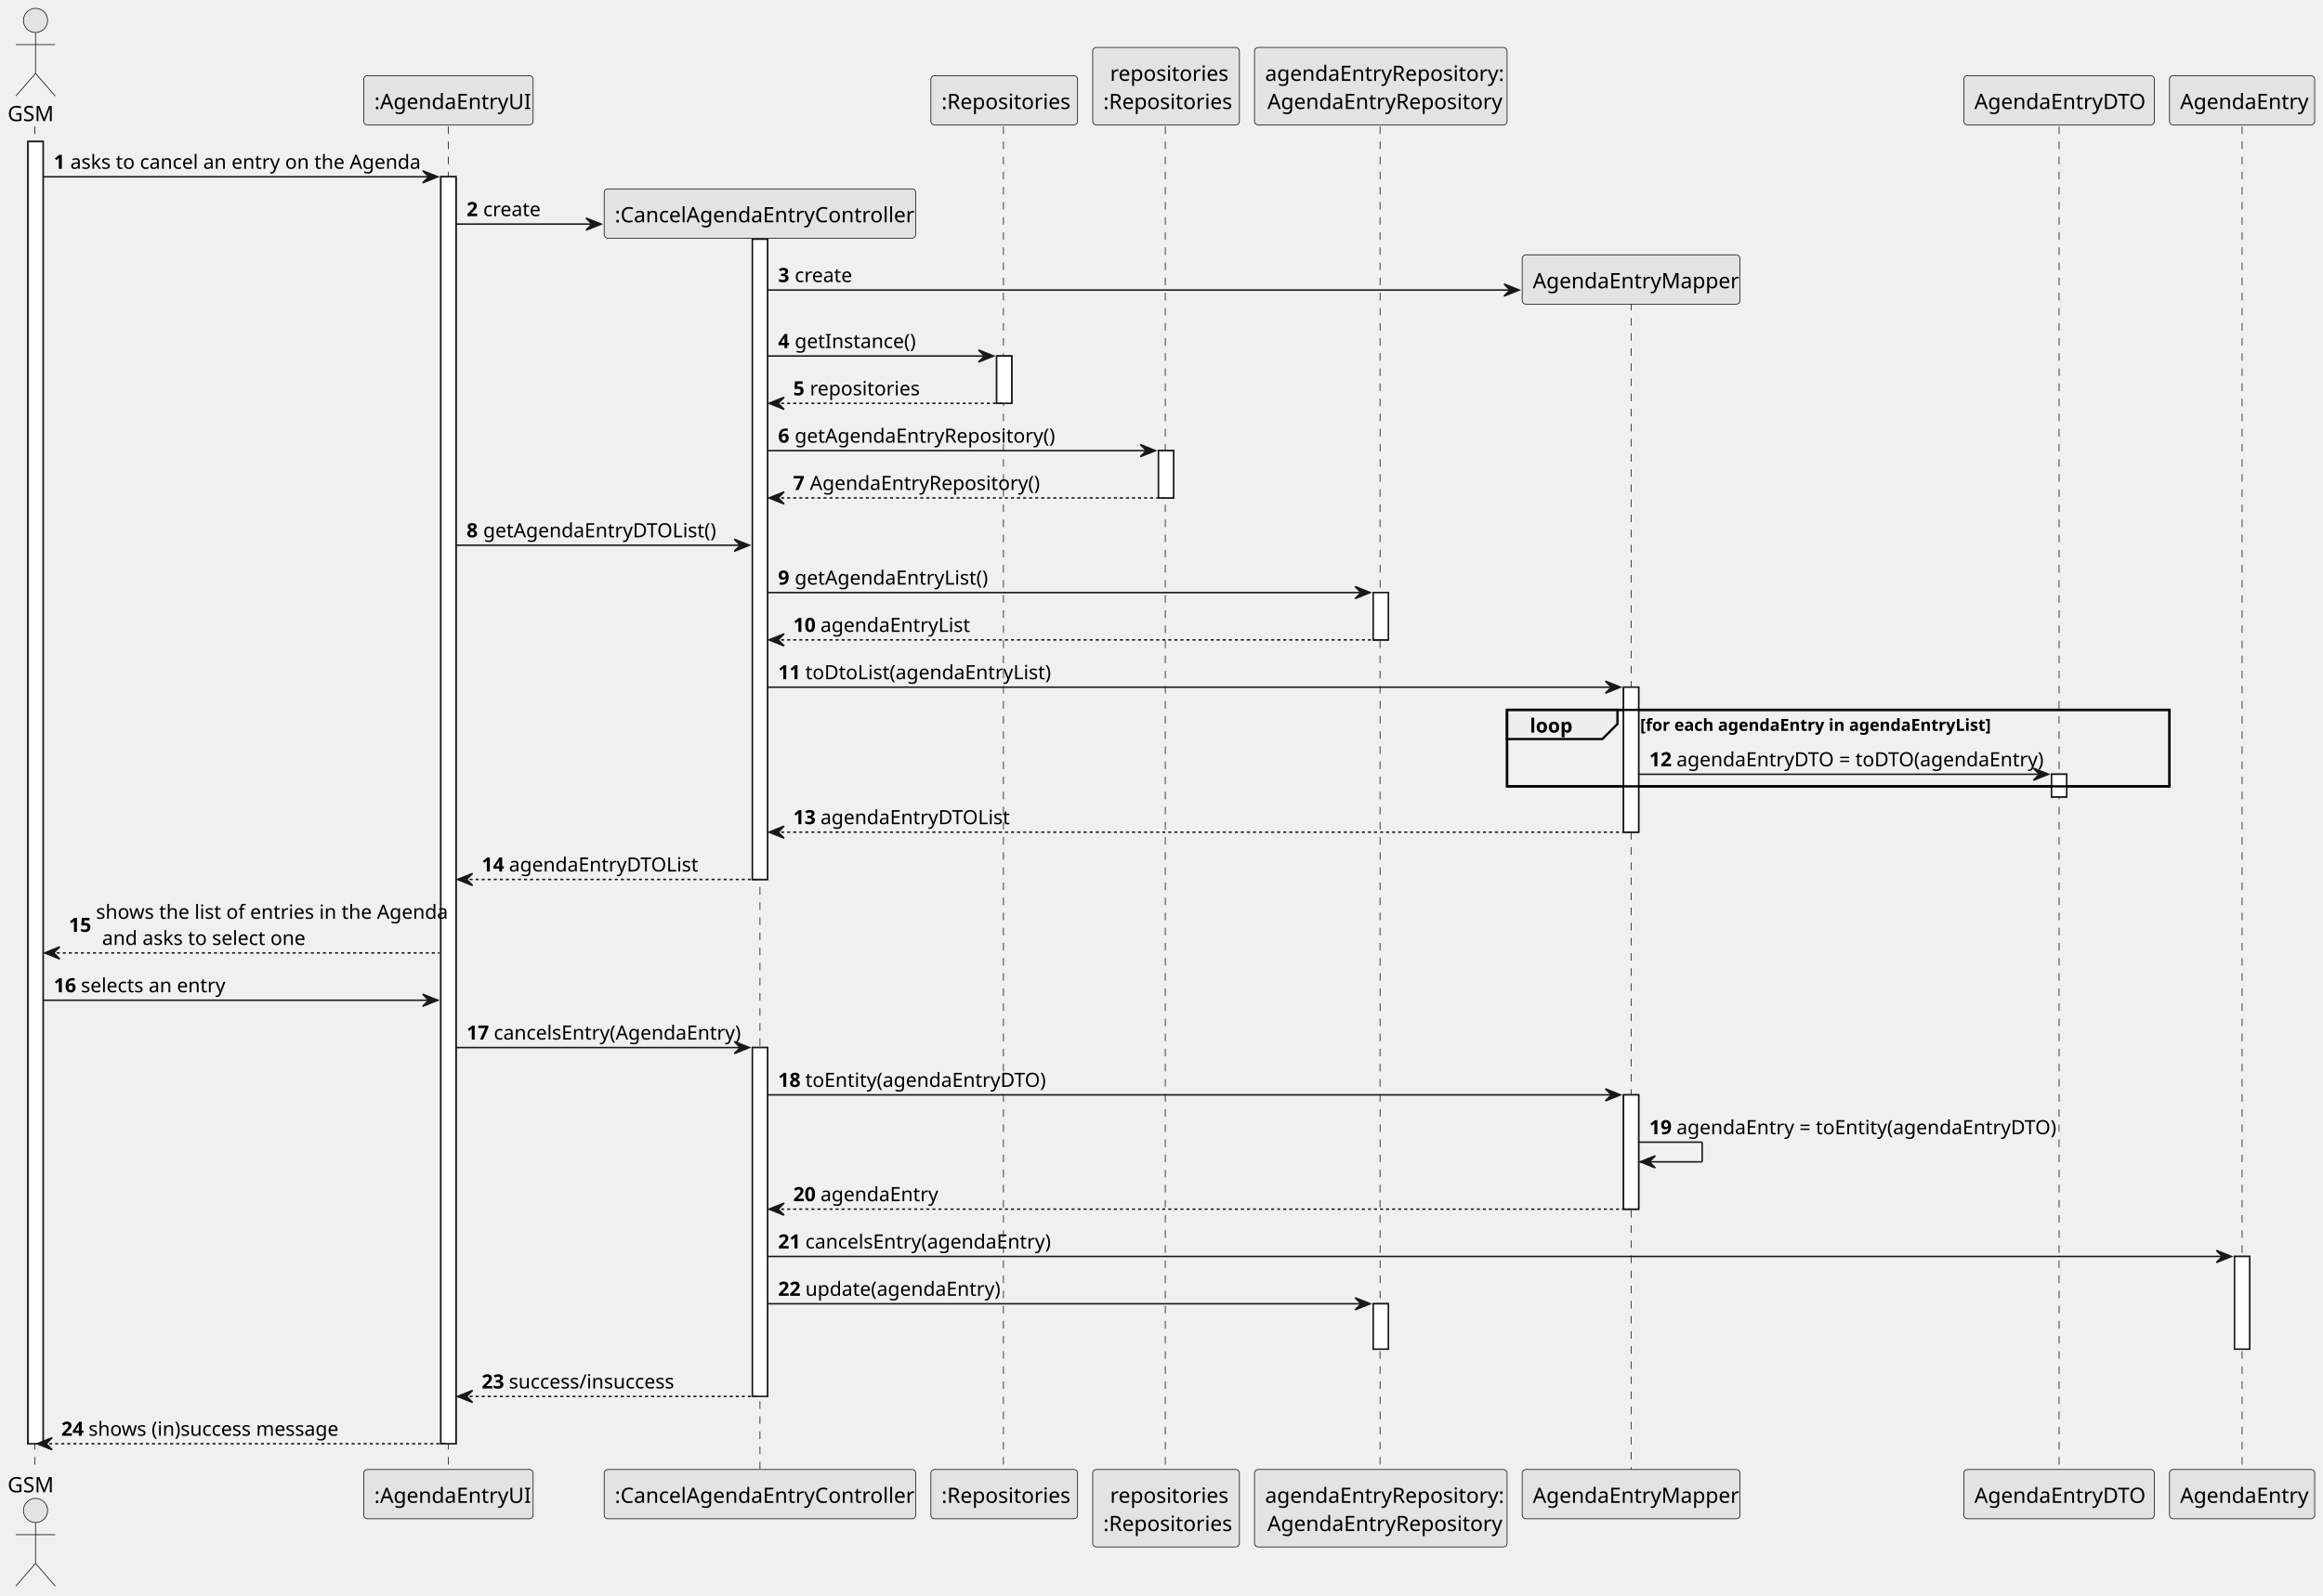
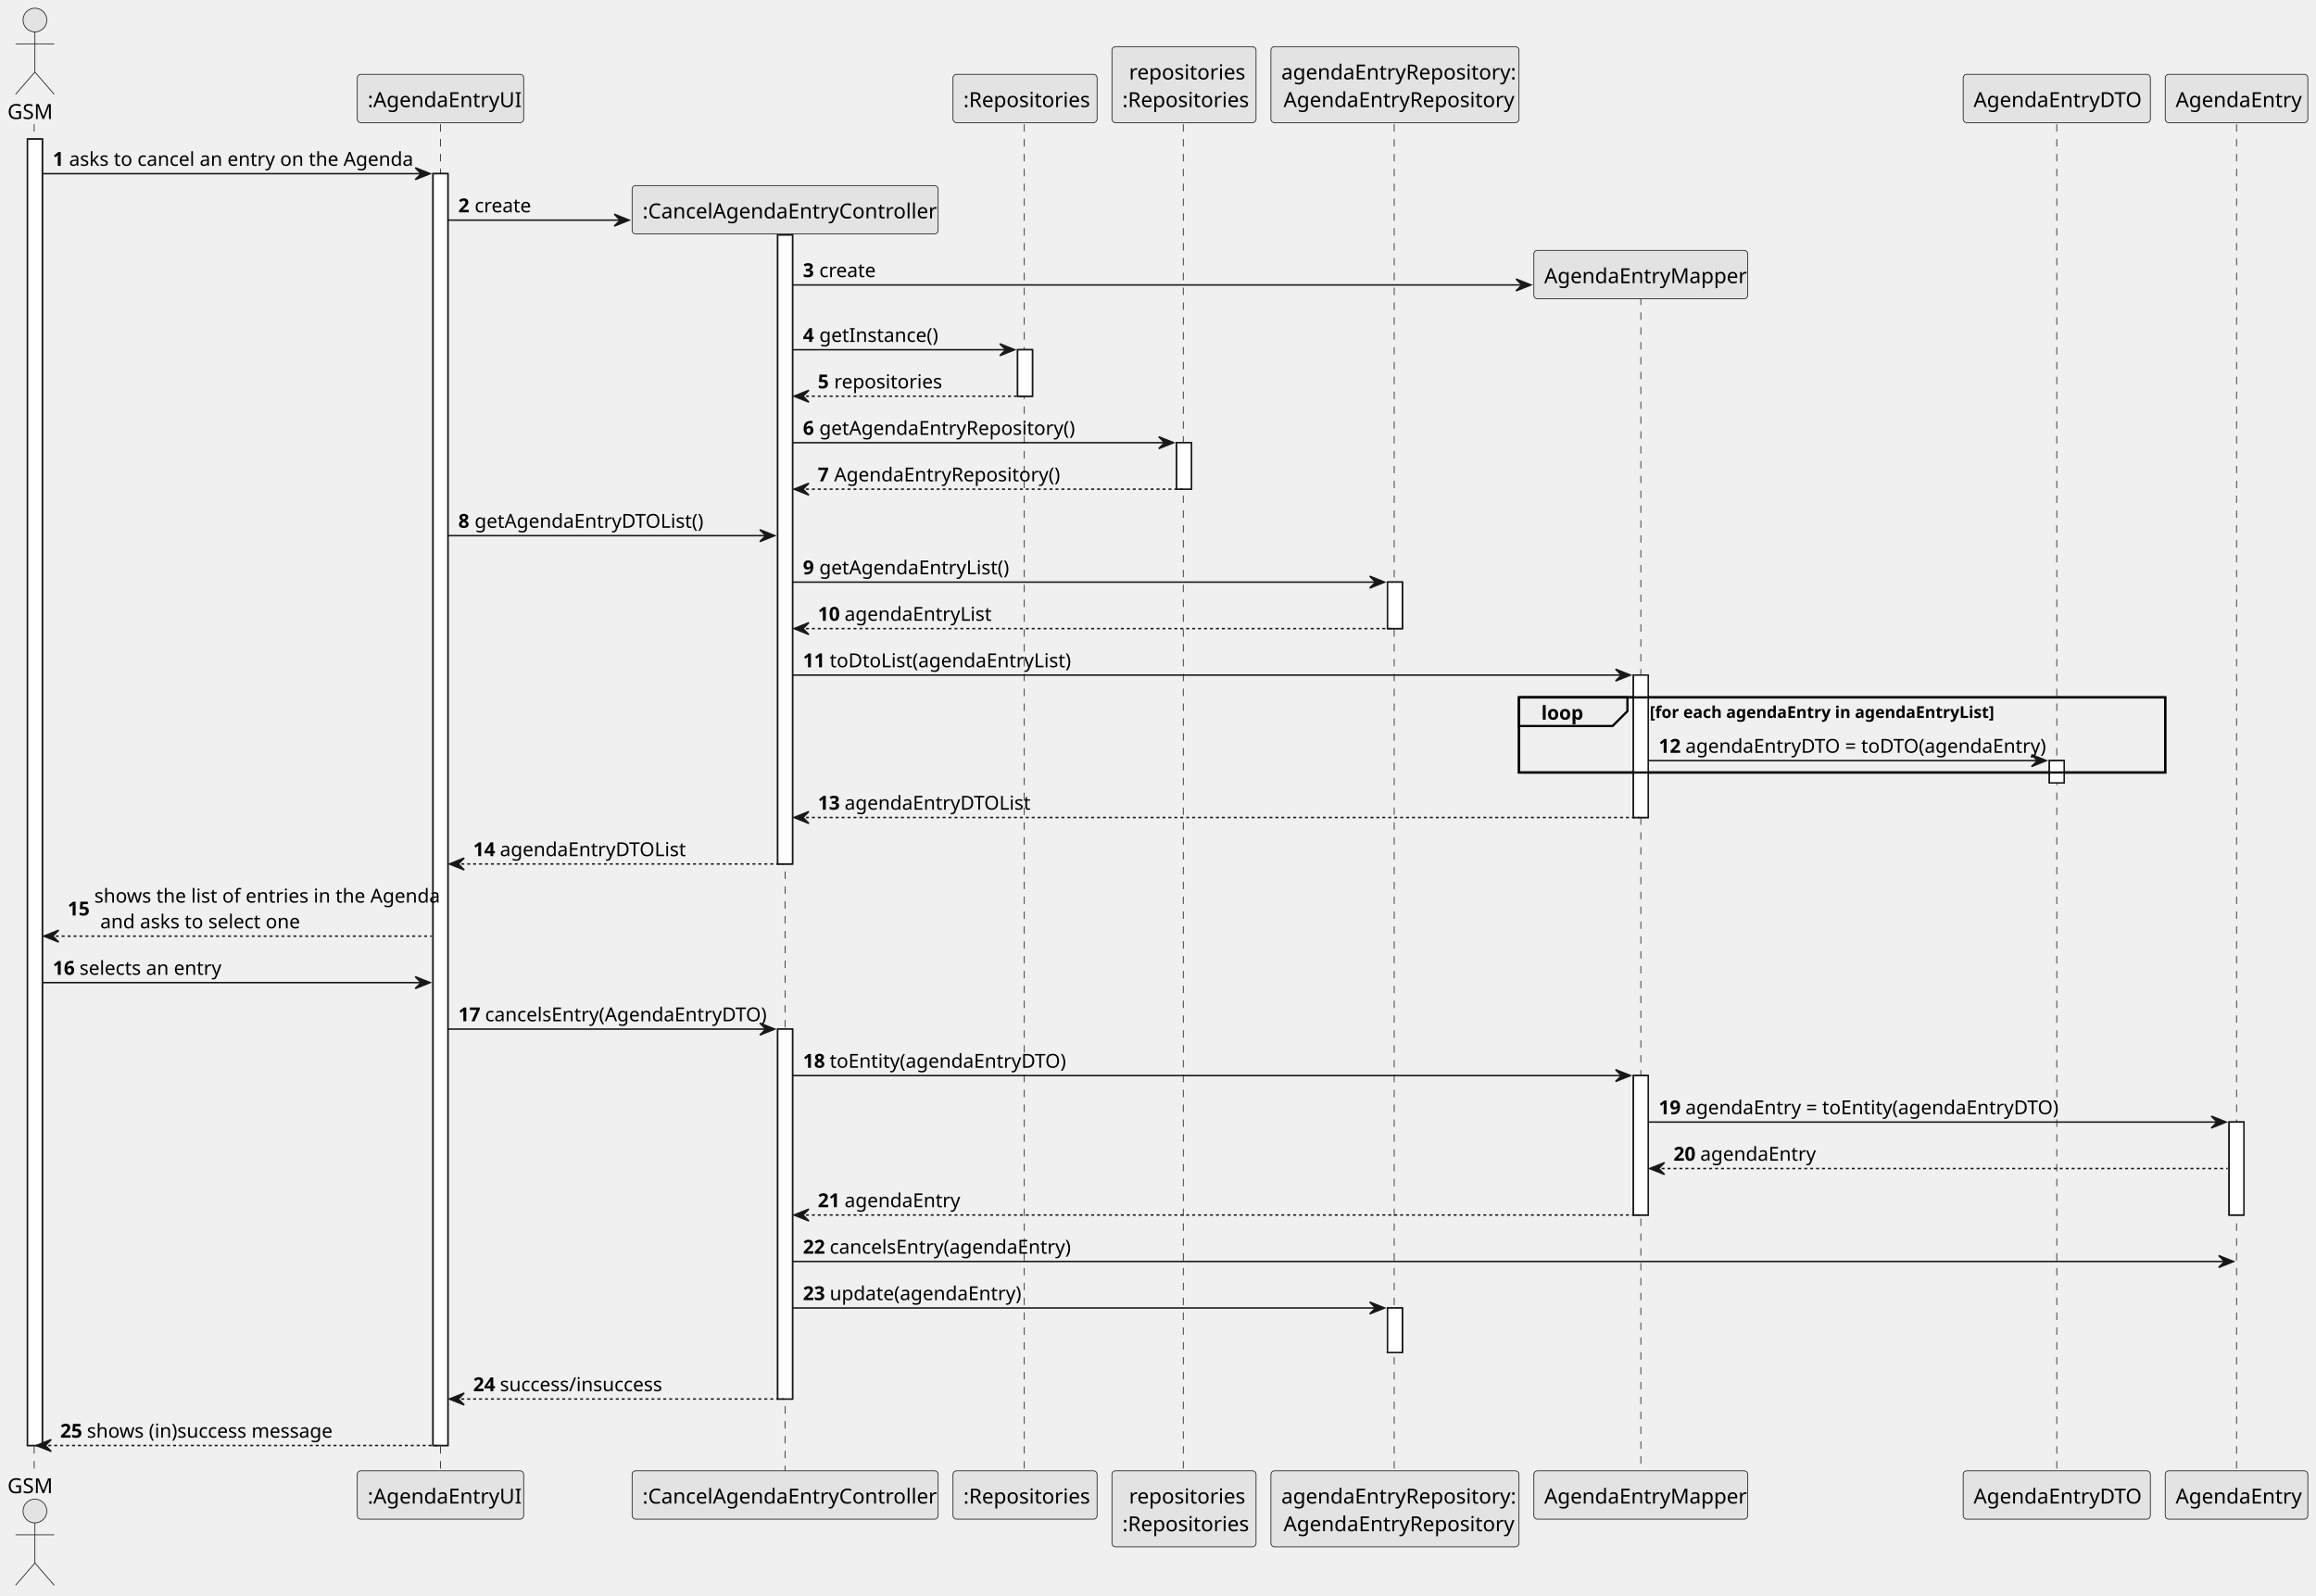
- <svg xmlns="http://www.w3.org/2000/svg" contentStyleType="text/css" height="1055px" preserveAspectRatio="none" style="width:1536px;height:1055px;background:#FFFFFF;" version="1.1" viewBox="0 0 1536 1055" width="1536px" zoomAndPan="magnify">
+ <svg xmlns="http://www.w3.org/2000/svg" contentStyleType="text/css" height="1074px" preserveAspectRatio="none" style="width:1559px;height:1074px;background:#FFFFFF;" version="1.1" viewBox="0 0 1559 1074" width="1559px" zoomAndPan="magnify">
  <defs />
  <g>
-     <rect fill="#FFFFFF" height="861.227" style="stroke:#181818;stroke-width:1.0;" width="10" x="18.5" y="93.621" />
-     <rect fill="#FFFFFF" height="837.936" style="stroke:#181818;stroke-width:1.0;" width="10" x="291.5" y="116.912" />
-     <rect fill="#FFFFFF" height="423.443" style="stroke:#181818;stroke-width:1.0;" width="10" x="497.5" y="158.203" />
-     <rect fill="#FFFFFF" height="230.746" style="stroke:#181818;stroke-width:1.0;" width="10" x="497.5" y="692.811" />
-     <rect fill="#FFFFFF" height="31.291" style="stroke:#181818;stroke-width:1.0;" width="10" x="659" y="235.445" />
-     <rect fill="#FFFFFF" height="31.291" style="stroke:#181818;stroke-width:1.0;" width="10" x="766" y="298.027" />
-     <rect fill="#FFFFFF" height="31.291" style="stroke:#181818;stroke-width:1.0;" width="10" x="908" y="391.9" />
-     <rect fill="#FFFFFF" height="30" style="stroke:#181818;stroke-width:1.0;" width="10" x="908" y="862.266" />
-     <rect fill="#FFFFFF" height="95.873" style="stroke:#181818;stroke-width:1.0;" width="10" x="1073.5" y="454.482" />
-     <rect fill="#FFFFFF" height="75.582" style="stroke:#181818;stroke-width:1.0;" width="10" x="1073.5" y="724.102" />
-     <rect fill="#FFFFFF" height="15" style="stroke:#181818;stroke-width:1.0;" width="10" x="1356.5" y="512.064" />
-     <rect fill="#FFFFFF" height="61.291" style="stroke:#181818;stroke-width:1.0;" width="10" x="1477.5" y="830.975" />
-     <rect fill="none" height="50.582" style="stroke:#000000;stroke-width:1.5;" width="438" x="996.5" y="469.482" />
-     <line style="stroke:#181818;stroke-width:0.5;stroke-dasharray:5.0,5.0;" x1="23" x2="23" y1="83.621" y2="972.848" />
-     <line style="stroke:#181818;stroke-width:0.5;stroke-dasharray:5.0,5.0;" x1="296.5" x2="296.5" y1="83.621" y2="972.848" />
-     <line style="stroke:#181818;stroke-width:0.5;stroke-dasharray:5.0,5.0;" x1="502.5" x2="502.5" y1="156.723" y2="972.848" />
-     <line style="stroke:#181818;stroke-width:0.5;stroke-dasharray:5.0,5.0;" x1="663.5" x2="663.5" y1="83.621" y2="972.848" />
-     <line style="stroke:#181818;stroke-width:0.5;stroke-dasharray:5.0,5.0;" x1="770.5" x2="770.5" y1="83.621" y2="972.848" />
-     <line style="stroke:#181818;stroke-width:0.5;stroke-dasharray:5.0,5.0;" x1="912.5" x2="912.5" y1="83.621" y2="972.848" />
-     <line style="stroke:#181818;stroke-width:0.5;stroke-dasharray:5.0,5.0;" x1="1078.5" x2="1078.5" y1="200.344" y2="972.848" />
-     <line style="stroke:#181818;stroke-width:0.5;stroke-dasharray:5.0,5.0;" x1="1361.5" x2="1361.5" y1="83.621" y2="972.848" />
-     <line style="stroke:#181818;stroke-width:0.5;stroke-dasharray:5.0,5.0;" x1="1482.5" x2="1482.5" y1="83.621" y2="972.848" />
+     <rect fill="#FFFFFF" height="879.518" style="stroke:#181818;stroke-width:1.0;" width="10" x="18.5" y="93.621" />
+     <rect fill="#FFFFFF" height="856.227" style="stroke:#181818;stroke-width:1.0;" width="10" x="291.5" y="116.912" />
+     <rect fill="#FFFFFF" height="423.443" style="stroke:#181818;stroke-width:1.0;" width="10" x="523.5" y="158.203" />
+     <rect fill="#FFFFFF" height="249.037" style="stroke:#181818;stroke-width:1.0;" width="10" x="523.5" y="692.811" />
+     <rect fill="#FFFFFF" height="31.291" style="stroke:#181818;stroke-width:1.0;" width="10" x="685" y="235.445" />
+     <rect fill="#FFFFFF" height="31.291" style="stroke:#181818;stroke-width:1.0;" width="10" x="792" y="298.027" />
+     <rect fill="#FFFFFF" height="31.291" style="stroke:#181818;stroke-width:1.0;" width="10" x="934" y="391.9" />
+     <rect fill="#FFFFFF" height="30" style="stroke:#181818;stroke-width:1.0;" width="10" x="934" y="880.557" />
+     <rect fill="#FFFFFF" height="95.873" style="stroke:#181818;stroke-width:1.0;" width="10" x="1099.5" y="454.482" />
+     <rect fill="#FFFFFF" height="93.873" style="stroke:#181818;stroke-width:1.0;" width="10" x="1099.5" y="724.102" />
+     <rect fill="#FFFFFF" height="15" style="stroke:#181818;stroke-width:1.0;" width="10" x="1379.5" y="512.064" />
+     <rect fill="#FFFFFF" height="62.582" style="stroke:#181818;stroke-width:1.0;" width="10" x="1500.5" y="755.393" />
+     <rect fill="none" height="50.582" style="stroke:#000000;stroke-width:1.5;" width="435" x="1022.5" y="469.482" />
+     <line style="stroke:#181818;stroke-width:0.5;stroke-dasharray:5.0,5.0;" x1="23" x2="23" y1="83.621" y2="991.139" />
+     <line style="stroke:#181818;stroke-width:0.5;stroke-dasharray:5.0,5.0;" x1="296.5" x2="296.5" y1="83.621" y2="991.139" />
+     <line style="stroke:#181818;stroke-width:0.5;stroke-dasharray:5.0,5.0;" x1="528.5" x2="528.5" y1="156.723" y2="991.139" />
+     <line style="stroke:#181818;stroke-width:0.5;stroke-dasharray:5.0,5.0;" x1="689.5" x2="689.5" y1="83.621" y2="991.139" />
+     <line style="stroke:#181818;stroke-width:0.5;stroke-dasharray:5.0,5.0;" x1="796.5" x2="796.5" y1="83.621" y2="991.139" />
+     <line style="stroke:#181818;stroke-width:0.5;stroke-dasharray:5.0,5.0;" x1="938.5" x2="938.5" y1="83.621" y2="991.139" />
+     <line style="stroke:#181818;stroke-width:0.5;stroke-dasharray:5.0,5.0;" x1="1104.5" x2="1104.5" y1="200.344" y2="991.139" />
+     <line style="stroke:#181818;stroke-width:0.5;stroke-dasharray:5.0,5.0;" x1="1384.5" x2="1384.5" y1="83.621" y2="991.139" />
+     <line style="stroke:#181818;stroke-width:0.5;stroke-dasharray:5.0,5.0;" x1="1505.5" x2="1505.5" y1="83.621" y2="991.139" />
    <text fill="#000000" font-family="sans-serif" font-size="14" lengthAdjust="spacing" textLength="31" x="5" y="80.107">GSM</text>
    <ellipse cx="23.5" cy="13.5" fill="#E3E3E3" rx="8" ry="8" style="stroke:#181818;stroke-width:0.5;" />
    <path d="M23.5,21.5 L23.5,48.5 M10.5,29.5 L36.5,29.5 M23.5,48.5 L10.5,63.5 M23.5,48.5 L36.5,63.5 " fill="none" style="stroke:#181818;stroke-width:0.5;" />
-     <text fill="#000000" font-family="sans-serif" font-size="14" lengthAdjust="spacing" textLength="31" x="5" y="986.955">GSM</text>
-     <ellipse cx="23.5" cy="998.969" fill="#E3E3E3" rx="8" ry="8" style="stroke:#181818;stroke-width:0.5;" />
-     <path d="M23.5,1006.969 L23.5,1033.969 M10.5,1014.969 L36.5,1014.969 M23.5,1033.969 L10.5,1048.969 M23.5,1033.969 L36.5,1048.969 " fill="none" style="stroke:#181818;stroke-width:0.5;" />
+     <text fill="#000000" font-family="sans-serif" font-size="14" lengthAdjust="spacing" textLength="31" x="5" y="1005.246">GSM</text>
+     <ellipse cx="23.5" cy="1017.26" fill="#E3E3E3" rx="8" ry="8" style="stroke:#181818;stroke-width:0.5;" />
+     <path d="M23.5,1025.26 L23.5,1052.26 M10.5,1033.26 L36.5,1033.26 M23.5,1052.26 L10.5,1067.26 M23.5,1052.26 L36.5,1067.26 " fill="none" style="stroke:#181818;stroke-width:0.5;" />
    <rect fill="#E3E3E3" height="32.621" rx="2.5" ry="2.5" style="stroke:#181818;stroke-width:0.5;" width="112" x="240.5" y="50" />
    <text fill="#000000" font-family="sans-serif" font-size="14" lengthAdjust="spacing" textLength="98" x="247.5" y="72.107">:AgendaEntryUI</text>
-     <rect fill="#E3E3E3" height="32.621" rx="2.5" ry="2.5" style="stroke:#181818;stroke-width:0.5;" width="112" x="240.5" y="971.848" />
-     <text fill="#000000" font-family="sans-serif" font-size="14" lengthAdjust="spacing" textLength="98" x="247.5" y="993.955">:AgendaEntryUI</text>
-     <rect fill="#E3E3E3" height="32.621" rx="2.5" ry="2.5" style="stroke:#181818;stroke-width:0.5;" width="206" x="399.5" y="971.848" />
-     <text fill="#000000" font-family="sans-serif" font-size="14" lengthAdjust="spacing" textLength="192" x="406.5" y="993.955">:CancelAgendaEntryController</text>
-     <rect fill="#E3E3E3" height="32.621" rx="2.5" ry="2.5" style="stroke:#181818;stroke-width:0.5;" width="97" x="615.5" y="50" />
-     <text fill="#000000" font-family="sans-serif" font-size="14" lengthAdjust="spacing" textLength="83" x="622.5" y="72.107">:Repositories</text>
-     <rect fill="#E3E3E3" height="32.621" rx="2.5" ry="2.5" style="stroke:#181818;stroke-width:0.5;" width="97" x="615.5" y="971.848" />
-     <text fill="#000000" font-family="sans-serif" font-size="14" lengthAdjust="spacing" textLength="83" x="622.5" y="993.955">:Repositories</text>
-     <rect fill="#E3E3E3" height="51.242" rx="2.5" ry="2.5" style="stroke:#181818;stroke-width:0.5;" width="97" x="722.5" y="31.379" />
-     <text fill="#000000" font-family="sans-serif" font-size="14" lengthAdjust="spacing" textLength="74" x="734" y="53.486">repositories</text>
-     <text fill="#000000" font-family="sans-serif" font-size="14" lengthAdjust="spacing" textLength="83" x="729.5" y="72.107">:Repositories</text>
-     <rect fill="#E3E3E3" height="51.242" rx="2.5" ry="2.5" style="stroke:#181818;stroke-width:0.5;" width="97" x="722.5" y="971.848" />
-     <text fill="#000000" font-family="sans-serif" font-size="14" lengthAdjust="spacing" textLength="74" x="734" y="993.955">repositories</text>
-     <text fill="#000000" font-family="sans-serif" font-size="14" lengthAdjust="spacing" textLength="83" x="729.5" y="1012.576">:Repositories</text>
-     <rect fill="#E3E3E3" height="51.242" rx="2.5" ry="2.5" style="stroke:#181818;stroke-width:0.5;" width="167" x="829.5" y="31.379" />
-     <text fill="#000000" font-family="sans-serif" font-size="14" lengthAdjust="spacing" textLength="153" x="836.5" y="53.486">agendaEntryRepository:</text>
-     <text fill="#000000" font-family="sans-serif" font-size="14" lengthAdjust="spacing" textLength="150" x="838" y="72.107">AgendaEntryRepository</text>
-     <rect fill="#E3E3E3" height="51.242" rx="2.5" ry="2.5" style="stroke:#181818;stroke-width:0.5;" width="167" x="829.5" y="971.848" />
-     <text fill="#000000" font-family="sans-serif" font-size="14" lengthAdjust="spacing" textLength="153" x="836.5" y="993.955">agendaEntryRepository:</text>
-     <text fill="#000000" font-family="sans-serif" font-size="14" lengthAdjust="spacing" textLength="150" x="838" y="1012.576">AgendaEntryRepository</text>
-     <rect fill="#E3E3E3" height="32.621" rx="2.5" ry="2.5" style="stroke:#181818;stroke-width:0.5;" width="144" x="1006.5" y="971.848" />
-     <text fill="#000000" font-family="sans-serif" font-size="14" lengthAdjust="spacing" textLength="130" x="1013.5" y="993.955">AgendaEntryMapper</text>
-     <rect fill="#E3E3E3" height="32.621" rx="2.5" ry="2.5" style="stroke:#181818;stroke-width:0.5;" width="126" x="1298.5" y="50" />
-     <text fill="#000000" font-family="sans-serif" font-size="14" lengthAdjust="spacing" textLength="112" x="1305.5" y="72.107">AgendaEntryDTO</text>
-     <rect fill="#E3E3E3" height="32.621" rx="2.5" ry="2.5" style="stroke:#181818;stroke-width:0.5;" width="126" x="1298.5" y="971.848" />
-     <text fill="#000000" font-family="sans-serif" font-size="14" lengthAdjust="spacing" textLength="112" x="1305.5" y="993.955">AgendaEntryDTO</text>
-     <rect fill="#E3E3E3" height="32.621" rx="2.5" ry="2.5" style="stroke:#181818;stroke-width:0.5;" width="96" x="1434.5" y="50" />
-     <text fill="#000000" font-family="sans-serif" font-size="14" lengthAdjust="spacing" textLength="82" x="1441.5" y="72.107">AgendaEntry</text>
-     <rect fill="#E3E3E3" height="32.621" rx="2.5" ry="2.5" style="stroke:#181818;stroke-width:0.5;" width="96" x="1434.5" y="971.848" />
-     <text fill="#000000" font-family="sans-serif" font-size="14" lengthAdjust="spacing" textLength="82" x="1441.5" y="993.955">AgendaEntry</text>
-     <rect fill="#FFFFFF" height="861.227" style="stroke:#181818;stroke-width:1.0;" width="10" x="18.5" y="93.621" />
-     <rect fill="#FFFFFF" height="837.936" style="stroke:#181818;stroke-width:1.0;" width="10" x="291.5" y="116.912" />
-     <rect fill="#FFFFFF" height="423.443" style="stroke:#181818;stroke-width:1.0;" width="10" x="497.5" y="158.203" />
-     <rect fill="#FFFFFF" height="230.746" style="stroke:#181818;stroke-width:1.0;" width="10" x="497.5" y="692.811" />
-     <rect fill="#FFFFFF" height="31.291" style="stroke:#181818;stroke-width:1.0;" width="10" x="659" y="235.445" />
-     <rect fill="#FFFFFF" height="31.291" style="stroke:#181818;stroke-width:1.0;" width="10" x="766" y="298.027" />
-     <rect fill="#FFFFFF" height="31.291" style="stroke:#181818;stroke-width:1.0;" width="10" x="908" y="391.9" />
-     <rect fill="#FFFFFF" height="30" style="stroke:#181818;stroke-width:1.0;" width="10" x="908" y="862.266" />
-     <rect fill="#FFFFFF" height="95.873" style="stroke:#181818;stroke-width:1.0;" width="10" x="1073.5" y="454.482" />
-     <rect fill="#FFFFFF" height="75.582" style="stroke:#181818;stroke-width:1.0;" width="10" x="1073.5" y="724.102" />
-     <rect fill="#FFFFFF" height="15" style="stroke:#181818;stroke-width:1.0;" width="10" x="1356.5" y="512.064" />
-     <rect fill="#FFFFFF" height="61.291" style="stroke:#181818;stroke-width:1.0;" width="10" x="1477.5" y="830.975" />
+     <rect fill="#E3E3E3" height="32.621" rx="2.5" ry="2.5" style="stroke:#181818;stroke-width:0.5;" width="112" x="240.5" y="990.139" />
+     <text fill="#000000" font-family="sans-serif" font-size="14" lengthAdjust="spacing" textLength="98" x="247.5" y="1012.246">:AgendaEntryUI</text>
+     <rect fill="#E3E3E3" height="32.621" rx="2.5" ry="2.5" style="stroke:#181818;stroke-width:0.5;" width="206" x="425.5" y="990.139" />
+     <text fill="#000000" font-family="sans-serif" font-size="14" lengthAdjust="spacing" textLength="192" x="432.5" y="1012.246">:CancelAgendaEntryController</text>
+     <rect fill="#E3E3E3" height="32.621" rx="2.5" ry="2.5" style="stroke:#181818;stroke-width:0.5;" width="97" x="641.5" y="50" />
+     <text fill="#000000" font-family="sans-serif" font-size="14" lengthAdjust="spacing" textLength="83" x="648.5" y="72.107">:Repositories</text>
+     <rect fill="#E3E3E3" height="32.621" rx="2.5" ry="2.5" style="stroke:#181818;stroke-width:0.5;" width="97" x="641.5" y="990.139" />
+     <text fill="#000000" font-family="sans-serif" font-size="14" lengthAdjust="spacing" textLength="83" x="648.5" y="1012.246">:Repositories</text>
+     <rect fill="#E3E3E3" height="51.242" rx="2.5" ry="2.5" style="stroke:#181818;stroke-width:0.5;" width="97" x="748.5" y="31.379" />
+     <text fill="#000000" font-family="sans-serif" font-size="14" lengthAdjust="spacing" textLength="74" x="760" y="53.486">repositories</text>
+     <text fill="#000000" font-family="sans-serif" font-size="14" lengthAdjust="spacing" textLength="83" x="755.5" y="72.107">:Repositories</text>
+     <rect fill="#E3E3E3" height="51.242" rx="2.5" ry="2.5" style="stroke:#181818;stroke-width:0.5;" width="97" x="748.5" y="990.139" />
+     <text fill="#000000" font-family="sans-serif" font-size="14" lengthAdjust="spacing" textLength="74" x="760" y="1012.246">repositories</text>
+     <text fill="#000000" font-family="sans-serif" font-size="14" lengthAdjust="spacing" textLength="83" x="755.5" y="1030.867">:Repositories</text>
+     <rect fill="#E3E3E3" height="51.242" rx="2.5" ry="2.5" style="stroke:#181818;stroke-width:0.5;" width="167" x="855.5" y="31.379" />
+     <text fill="#000000" font-family="sans-serif" font-size="14" lengthAdjust="spacing" textLength="153" x="862.5" y="53.486">agendaEntryRepository:</text>
+     <text fill="#000000" font-family="sans-serif" font-size="14" lengthAdjust="spacing" textLength="150" x="864" y="72.107">AgendaEntryRepository</text>
+     <rect fill="#E3E3E3" height="51.242" rx="2.5" ry="2.5" style="stroke:#181818;stroke-width:0.5;" width="167" x="855.5" y="990.139" />
+     <text fill="#000000" font-family="sans-serif" font-size="14" lengthAdjust="spacing" textLength="153" x="862.5" y="1012.246">agendaEntryRepository:</text>
+     <text fill="#000000" font-family="sans-serif" font-size="14" lengthAdjust="spacing" textLength="150" x="864" y="1030.867">AgendaEntryRepository</text>
+     <rect fill="#E3E3E3" height="32.621" rx="2.5" ry="2.5" style="stroke:#181818;stroke-width:0.5;" width="144" x="1032.5" y="990.139" />
+     <text fill="#000000" font-family="sans-serif" font-size="14" lengthAdjust="spacing" textLength="130" x="1039.5" y="1012.246">AgendaEntryMapper</text>
+     <rect fill="#E3E3E3" height="32.621" rx="2.5" ry="2.5" style="stroke:#181818;stroke-width:0.5;" width="126" x="1321.5" y="50" />
+     <text fill="#000000" font-family="sans-serif" font-size="14" lengthAdjust="spacing" textLength="112" x="1328.5" y="72.107">AgendaEntryDTO</text>
+     <rect fill="#E3E3E3" height="32.621" rx="2.5" ry="2.5" style="stroke:#181818;stroke-width:0.5;" width="126" x="1321.5" y="990.139" />
+     <text fill="#000000" font-family="sans-serif" font-size="14" lengthAdjust="spacing" textLength="112" x="1328.5" y="1012.246">AgendaEntryDTO</text>
+     <rect fill="#E3E3E3" height="32.621" rx="2.5" ry="2.5" style="stroke:#181818;stroke-width:0.5;" width="96" x="1457.5" y="50" />
+     <text fill="#000000" font-family="sans-serif" font-size="14" lengthAdjust="spacing" textLength="82" x="1464.5" y="72.107">AgendaEntry</text>
+     <rect fill="#E3E3E3" height="32.621" rx="2.5" ry="2.5" style="stroke:#181818;stroke-width:0.5;" width="96" x="1457.5" y="990.139" />
+     <text fill="#000000" font-family="sans-serif" font-size="14" lengthAdjust="spacing" textLength="82" x="1464.5" y="1012.246">AgendaEntry</text>
+     <rect fill="#FFFFFF" height="879.518" style="stroke:#181818;stroke-width:1.0;" width="10" x="18.5" y="93.621" />
+     <rect fill="#FFFFFF" height="856.227" style="stroke:#181818;stroke-width:1.0;" width="10" x="291.5" y="116.912" />
+     <rect fill="#FFFFFF" height="423.443" style="stroke:#181818;stroke-width:1.0;" width="10" x="523.5" y="158.203" />
+     <rect fill="#FFFFFF" height="249.037" style="stroke:#181818;stroke-width:1.0;" width="10" x="523.5" y="692.811" />
+     <rect fill="#FFFFFF" height="31.291" style="stroke:#181818;stroke-width:1.0;" width="10" x="685" y="235.445" />
+     <rect fill="#FFFFFF" height="31.291" style="stroke:#181818;stroke-width:1.0;" width="10" x="792" y="298.027" />
+     <rect fill="#FFFFFF" height="31.291" style="stroke:#181818;stroke-width:1.0;" width="10" x="934" y="391.9" />
+     <rect fill="#FFFFFF" height="30" style="stroke:#181818;stroke-width:1.0;" width="10" x="934" y="880.557" />
+     <rect fill="#FFFFFF" height="95.873" style="stroke:#181818;stroke-width:1.0;" width="10" x="1099.5" y="454.482" />
+     <rect fill="#FFFFFF" height="93.873" style="stroke:#181818;stroke-width:1.0;" width="10" x="1099.5" y="724.102" />
+     <rect fill="#FFFFFF" height="15" style="stroke:#181818;stroke-width:1.0;" width="10" x="1379.5" y="512.064" />
+     <rect fill="#FFFFFF" height="62.582" style="stroke:#181818;stroke-width:1.0;" width="10" x="1500.5" y="755.393" />
    <polygon fill="#181818" points="279.5,112.912,289.5,116.912,279.5,120.912,283.5,116.912" style="stroke:#181818;stroke-width:1.0;" />
    <line style="stroke:#181818;stroke-width:1.0;" x1="28.5" x2="285.5" y1="116.912" y2="116.912" />
    <text fill="#000000" font-family="sans-serif" font-size="13" font-weight="bold" lengthAdjust="spacing" textLength="7" x="35.5" y="111.649">1</text>
    <text fill="#000000" font-family="sans-serif" font-size="13" lengthAdjust="spacing" textLength="224" x="46.5" y="111.649">asks to cancel an entry on the Agenda</text>
-     <polygon fill="#181818" points="387.5,144.203,397.5,148.203,387.5,152.203,391.5,148.203" style="stroke:#181818;stroke-width:1.0;" />
-     <line style="stroke:#181818;stroke-width:1.0;" x1="301.5" x2="393.5" y1="148.203" y2="148.203" />
+     <polygon fill="#181818" points="413.5,144.203,423.5,148.203,413.5,152.203,417.5,148.203" style="stroke:#181818;stroke-width:1.0;" />
+     <line style="stroke:#181818;stroke-width:1.0;" x1="301.5" x2="419.5" y1="148.203" y2="148.203" />
    <text fill="#000000" font-family="sans-serif" font-size="13" font-weight="bold" lengthAdjust="spacing" textLength="7" x="308.5" y="142.94">2</text>
    <text fill="#000000" font-family="sans-serif" font-size="13" lengthAdjust="spacing" textLength="36" x="319.5" y="142.94">create</text>
-     <rect fill="#E3E3E3" height="32.621" rx="2.5" ry="2.5" style="stroke:#181818;stroke-width:0.5;" width="206" x="399.5" y="124.912" />
-     <text fill="#000000" font-family="sans-serif" font-size="14" lengthAdjust="spacing" textLength="192" x="406.5" y="147.019">:CancelAgendaEntryController</text>
-     <polygon fill="#181818" points="994.5,187.824,1004.5,191.824,994.5,195.824,998.5,191.824" style="stroke:#181818;stroke-width:1.0;" />
-     <line style="stroke:#181818;stroke-width:1.0;" x1="507.5" x2="1000.5" y1="191.824" y2="191.824" />
-     <text fill="#000000" font-family="sans-serif" font-size="13" font-weight="bold" lengthAdjust="spacing" textLength="7" x="514.5" y="186.561">3</text>
-     <text fill="#000000" font-family="sans-serif" font-size="13" lengthAdjust="spacing" textLength="36" x="525.5" y="186.561">create</text>
-     <rect fill="#E3E3E3" height="32.621" rx="2.5" ry="2.5" style="stroke:#181818;stroke-width:0.5;" width="144" x="1006.5" y="168.533" />
-     <text fill="#000000" font-family="sans-serif" font-size="14" lengthAdjust="spacing" textLength="130" x="1013.5" y="190.641">AgendaEntryMapper</text>
-     <polygon fill="#181818" points="647,231.445,657,235.445,647,239.445,651,235.445" style="stroke:#181818;stroke-width:1.0;" />
-     <line style="stroke:#181818;stroke-width:1.0;" x1="507.5" x2="653" y1="235.445" y2="235.445" />
-     <text fill="#000000" font-family="sans-serif" font-size="13" font-weight="bold" lengthAdjust="spacing" textLength="7" x="514.5" y="230.183">4</text>
-     <text fill="#000000" font-family="sans-serif" font-size="13" lengthAdjust="spacing" textLength="75" x="525.5" y="230.183">getInstance()</text>
-     <polygon fill="#181818" points="518.5,262.736,508.5,266.736,518.5,270.736,514.5,266.736" style="stroke:#181818;stroke-width:1.0;" />
-     <line style="stroke:#181818;stroke-width:1.0;stroke-dasharray:2.0,2.0;" x1="512.5" x2="663" y1="266.736" y2="266.736" />
-     <text fill="#000000" font-family="sans-serif" font-size="13" font-weight="bold" lengthAdjust="spacing" textLength="7" x="524.5" y="261.474">5</text>
-     <text fill="#000000" font-family="sans-serif" font-size="13" lengthAdjust="spacing" textLength="67" x="535.5" y="261.474">repositories</text>
-     <polygon fill="#181818" points="754,294.027,764,298.027,754,302.027,758,298.027" style="stroke:#181818;stroke-width:1.0;" />
-     <line style="stroke:#181818;stroke-width:1.0;" x1="507.5" x2="760" y1="298.027" y2="298.027" />
-     <text fill="#000000" font-family="sans-serif" font-size="13" font-weight="bold" lengthAdjust="spacing" textLength="7" x="514.5" y="292.765">6</text>
-     <text fill="#000000" font-family="sans-serif" font-size="13" lengthAdjust="spacing" textLength="163" x="525.5" y="292.765">getAgendaEntryRepository()</text>
-     <polygon fill="#181818" points="518.5,325.318,508.5,329.318,518.5,333.318,514.5,329.318" style="stroke:#181818;stroke-width:1.0;" />
-     <line style="stroke:#181818;stroke-width:1.0;stroke-dasharray:2.0,2.0;" x1="512.5" x2="770" y1="329.318" y2="329.318" />
-     <text fill="#000000" font-family="sans-serif" font-size="13" font-weight="bold" lengthAdjust="spacing" textLength="7" x="524.5" y="324.056">7</text>
-     <text fill="#000000" font-family="sans-serif" font-size="13" lengthAdjust="spacing" textLength="145" x="535.5" y="324.056">AgendaEntryRepository()</text>
-     <polygon fill="#181818" points="485.5,356.609,495.5,360.609,485.5,364.609,489.5,360.609" style="stroke:#181818;stroke-width:1.0;" />
-     <line style="stroke:#181818;stroke-width:1.0;" x1="301.5" x2="491.5" y1="360.609" y2="360.609" />
+     <rect fill="#E3E3E3" height="32.621" rx="2.5" ry="2.5" style="stroke:#181818;stroke-width:0.5;" width="206" x="425.5" y="124.912" />
+     <text fill="#000000" font-family="sans-serif" font-size="14" lengthAdjust="spacing" textLength="192" x="432.5" y="147.019">:CancelAgendaEntryController</text>
+     <polygon fill="#181818" points="1020.5,187.824,1030.5,191.824,1020.5,195.824,1024.5,191.824" style="stroke:#181818;stroke-width:1.0;" />
+     <line style="stroke:#181818;stroke-width:1.0;" x1="533.5" x2="1026.5" y1="191.824" y2="191.824" />
+     <text fill="#000000" font-family="sans-serif" font-size="13" font-weight="bold" lengthAdjust="spacing" textLength="7" x="540.5" y="186.561">3</text>
+     <text fill="#000000" font-family="sans-serif" font-size="13" lengthAdjust="spacing" textLength="36" x="551.5" y="186.561">create</text>
+     <rect fill="#E3E3E3" height="32.621" rx="2.5" ry="2.5" style="stroke:#181818;stroke-width:0.5;" width="144" x="1032.5" y="168.533" />
+     <text fill="#000000" font-family="sans-serif" font-size="14" lengthAdjust="spacing" textLength="130" x="1039.5" y="190.641">AgendaEntryMapper</text>
+     <polygon fill="#181818" points="673,231.445,683,235.445,673,239.445,677,235.445" style="stroke:#181818;stroke-width:1.0;" />
+     <line style="stroke:#181818;stroke-width:1.0;" x1="533.5" x2="679" y1="235.445" y2="235.445" />
+     <text fill="#000000" font-family="sans-serif" font-size="13" font-weight="bold" lengthAdjust="spacing" textLength="7" x="540.5" y="230.183">4</text>
+     <text fill="#000000" font-family="sans-serif" font-size="13" lengthAdjust="spacing" textLength="75" x="551.5" y="230.183">getInstance()</text>
+     <polygon fill="#181818" points="544.5,262.736,534.5,266.736,544.5,270.736,540.5,266.736" style="stroke:#181818;stroke-width:1.0;" />
+     <line style="stroke:#181818;stroke-width:1.0;stroke-dasharray:2.0,2.0;" x1="538.5" x2="689" y1="266.736" y2="266.736" />
+     <text fill="#000000" font-family="sans-serif" font-size="13" font-weight="bold" lengthAdjust="spacing" textLength="7" x="550.5" y="261.474">5</text>
+     <text fill="#000000" font-family="sans-serif" font-size="13" lengthAdjust="spacing" textLength="67" x="561.5" y="261.474">repositories</text>
+     <polygon fill="#181818" points="780,294.027,790,298.027,780,302.027,784,298.027" style="stroke:#181818;stroke-width:1.0;" />
+     <line style="stroke:#181818;stroke-width:1.0;" x1="533.5" x2="786" y1="298.027" y2="298.027" />
+     <text fill="#000000" font-family="sans-serif" font-size="13" font-weight="bold" lengthAdjust="spacing" textLength="7" x="540.5" y="292.765">6</text>
+     <text fill="#000000" font-family="sans-serif" font-size="13" lengthAdjust="spacing" textLength="163" x="551.5" y="292.765">getAgendaEntryRepository()</text>
+     <polygon fill="#181818" points="544.5,325.318,534.5,329.318,544.5,333.318,540.5,329.318" style="stroke:#181818;stroke-width:1.0;" />
+     <line style="stroke:#181818;stroke-width:1.0;stroke-dasharray:2.0,2.0;" x1="538.5" x2="796" y1="329.318" y2="329.318" />
+     <text fill="#000000" font-family="sans-serif" font-size="13" font-weight="bold" lengthAdjust="spacing" textLength="7" x="550.5" y="324.056">7</text>
+     <text fill="#000000" font-family="sans-serif" font-size="13" lengthAdjust="spacing" textLength="145" x="561.5" y="324.056">AgendaEntryRepository()</text>
+     <polygon fill="#181818" points="511.5,356.609,521.5,360.609,511.5,364.609,515.5,360.609" style="stroke:#181818;stroke-width:1.0;" />
+     <line style="stroke:#181818;stroke-width:1.0;" x1="301.5" x2="517.5" y1="360.609" y2="360.609" />
    <text fill="#000000" font-family="sans-serif" font-size="13" font-weight="bold" lengthAdjust="spacing" textLength="7" x="308.5" y="355.347">8</text>
    <text fill="#000000" font-family="sans-serif" font-size="13" lengthAdjust="spacing" textLength="148" x="319.5" y="355.347">getAgendaEntryDTOList()</text>
-     <polygon fill="#181818" points="896,387.9,906,391.9,896,395.9,900,391.9" style="stroke:#181818;stroke-width:1.0;" />
-     <line style="stroke:#181818;stroke-width:1.0;" x1="507.5" x2="902" y1="391.9" y2="391.9" />
-     <text fill="#000000" font-family="sans-serif" font-size="13" font-weight="bold" lengthAdjust="spacing" textLength="7" x="514.5" y="386.638">9</text>
-     <text fill="#000000" font-family="sans-serif" font-size="13" lengthAdjust="spacing" textLength="122" x="525.5" y="386.638">getAgendaEntryList()</text>
-     <polygon fill="#181818" points="518.5,419.191,508.5,423.191,518.5,427.191,514.5,423.191" style="stroke:#181818;stroke-width:1.0;" />
-     <line style="stroke:#181818;stroke-width:1.0;stroke-dasharray:2.0,2.0;" x1="512.5" x2="912" y1="423.191" y2="423.191" />
-     <text fill="#000000" font-family="sans-serif" font-size="13" font-weight="bold" lengthAdjust="spacing" textLength="14" x="524.5" y="417.929">10</text>
-     <text fill="#000000" font-family="sans-serif" font-size="13" lengthAdjust="spacing" textLength="94" x="542.5" y="417.929">agendaEntryList</text>
-     <polygon fill="#181818" points="1061.5,450.482,1071.5,454.482,1061.5,458.482,1065.5,454.482" style="stroke:#181818;stroke-width:1.0;" />
-     <line style="stroke:#181818;stroke-width:1.0;" x1="507.5" x2="1067.5" y1="454.482" y2="454.482" />
-     <text fill="#000000" font-family="sans-serif" font-size="13" font-weight="bold" lengthAdjust="spacing" textLength="14" x="514.5" y="449.22">11</text>
-     <text fill="#000000" font-family="sans-serif" font-size="13" lengthAdjust="spacing" textLength="154" x="532.5" y="449.22">toDtoList(agendaEntryList)</text>
-     <path d="M996.5,469.482 L1069.5,469.482 L1069.5,478.773 L1059.5,488.773 L996.5,488.773 L996.5,469.482 " fill="#EEEEEE" style="stroke:#000000;stroke-width:1.5;" />
-     <rect fill="none" height="50.582" style="stroke:#000000;stroke-width:1.5;" width="438" x="996.5" y="469.482" />
-     <text fill="#000000" font-family="sans-serif" font-size="13" font-weight="bold" lengthAdjust="spacing" textLength="28" x="1011.5" y="484.511">loop</text>
-     <text fill="#000000" font-family="sans-serif" font-size="11" font-weight="bold" lengthAdjust="spacing" textLength="229" x="1084.5" y="483.353">[for each agendaEntry in agendaEntryList]</text>
-     <polygon fill="#181818" points="1344.5,508.065,1354.5,512.064,1344.5,516.064,1348.5,512.064" style="stroke:#181818;stroke-width:1.0;" />
-     <line style="stroke:#181818;stroke-width:1.0;" x1="1083.5" x2="1350.5" y1="512.064" y2="512.064" />
-     <text fill="#000000" font-family="sans-serif" font-size="13" font-weight="bold" lengthAdjust="spacing" textLength="14" x="1090.5" y="506.802">12</text>
-     <text fill="#000000" font-family="sans-serif" font-size="13" lengthAdjust="spacing" textLength="233" x="1108.5" y="506.802">agendaEntryDTO = toDTO(agendaEntry)</text>
-     <polygon fill="#181818" points="518.5,546.356,508.5,550.356,518.5,554.356,514.5,550.356" style="stroke:#181818;stroke-width:1.0;" />
-     <line style="stroke:#181818;stroke-width:1.0;stroke-dasharray:2.0,2.0;" x1="512.5" x2="1077.5" y1="550.356" y2="550.356" />
-     <text fill="#000000" font-family="sans-serif" font-size="13" font-weight="bold" lengthAdjust="spacing" textLength="14" x="524.5" y="545.093">13</text>
-     <text fill="#000000" font-family="sans-serif" font-size="13" lengthAdjust="spacing" textLength="120" x="542.5" y="545.093">agendaEntryDTOList</text>
+     <polygon fill="#181818" points="922,387.9,932,391.9,922,395.9,926,391.9" style="stroke:#181818;stroke-width:1.0;" />
+     <line style="stroke:#181818;stroke-width:1.0;" x1="533.5" x2="928" y1="391.9" y2="391.9" />
+     <text fill="#000000" font-family="sans-serif" font-size="13" font-weight="bold" lengthAdjust="spacing" textLength="7" x="540.5" y="386.638">9</text>
+     <text fill="#000000" font-family="sans-serif" font-size="13" lengthAdjust="spacing" textLength="122" x="551.5" y="386.638">getAgendaEntryList()</text>
+     <polygon fill="#181818" points="544.5,419.191,534.5,423.191,544.5,427.191,540.5,423.191" style="stroke:#181818;stroke-width:1.0;" />
+     <line style="stroke:#181818;stroke-width:1.0;stroke-dasharray:2.0,2.0;" x1="538.5" x2="938" y1="423.191" y2="423.191" />
+     <text fill="#000000" font-family="sans-serif" font-size="13" font-weight="bold" lengthAdjust="spacing" textLength="14" x="550.5" y="417.929">10</text>
+     <text fill="#000000" font-family="sans-serif" font-size="13" lengthAdjust="spacing" textLength="94" x="568.5" y="417.929">agendaEntryList</text>
+     <polygon fill="#181818" points="1087.5,450.482,1097.5,454.482,1087.5,458.482,1091.5,454.482" style="stroke:#181818;stroke-width:1.0;" />
+     <line style="stroke:#181818;stroke-width:1.0;" x1="533.5" x2="1093.5" y1="454.482" y2="454.482" />
+     <text fill="#000000" font-family="sans-serif" font-size="13" font-weight="bold" lengthAdjust="spacing" textLength="14" x="540.5" y="449.22">11</text>
+     <text fill="#000000" font-family="sans-serif" font-size="13" lengthAdjust="spacing" textLength="154" x="558.5" y="449.22">toDtoList(agendaEntryList)</text>
+     <path d="M1022.5,469.482 L1095.5,469.482 L1095.5,478.773 L1085.5,488.773 L1022.5,488.773 L1022.5,469.482 " fill="#EEEEEE" style="stroke:#000000;stroke-width:1.5;" />
+     <rect fill="none" height="50.582" style="stroke:#000000;stroke-width:1.5;" width="435" x="1022.5" y="469.482" />
+     <text fill="#000000" font-family="sans-serif" font-size="13" font-weight="bold" lengthAdjust="spacing" textLength="28" x="1037.5" y="484.511">loop</text>
+     <text fill="#000000" font-family="sans-serif" font-size="11" font-weight="bold" lengthAdjust="spacing" textLength="229" x="1110.5" y="483.353">[for each agendaEntry in agendaEntryList]</text>
+     <polygon fill="#181818" points="1367.5,508.065,1377.5,512.064,1367.5,516.064,1371.5,512.064" style="stroke:#181818;stroke-width:1.0;" />
+     <line style="stroke:#181818;stroke-width:1.0;" x1="1109.5" x2="1373.5" y1="512.064" y2="512.064" />
+     <text fill="#000000" font-family="sans-serif" font-size="13" font-weight="bold" lengthAdjust="spacing" textLength="14" x="1116.5" y="506.802">12</text>
+     <text fill="#000000" font-family="sans-serif" font-size="13" lengthAdjust="spacing" textLength="233" x="1134.5" y="506.802">agendaEntryDTO = toDTO(agendaEntry)</text>
+     <polygon fill="#181818" points="544.5,546.356,534.5,550.356,544.5,554.356,540.5,550.356" style="stroke:#181818;stroke-width:1.0;" />
+     <line style="stroke:#181818;stroke-width:1.0;stroke-dasharray:2.0,2.0;" x1="538.5" x2="1103.5" y1="550.356" y2="550.356" />
+     <text fill="#000000" font-family="sans-serif" font-size="13" font-weight="bold" lengthAdjust="spacing" textLength="14" x="550.5" y="545.093">13</text>
+     <text fill="#000000" font-family="sans-serif" font-size="13" lengthAdjust="spacing" textLength="120" x="568.5" y="545.093">agendaEntryDTOList</text>
    <polygon fill="#181818" points="312.5,577.646,302.5,581.646,312.5,585.646,308.5,581.646" style="stroke:#181818;stroke-width:1.0;" />
-     <line style="stroke:#181818;stroke-width:1.0;stroke-dasharray:2.0,2.0;" x1="306.5" x2="501.5" y1="581.646" y2="581.646" />
+     <line style="stroke:#181818;stroke-width:1.0;stroke-dasharray:2.0,2.0;" x1="306.5" x2="527.5" y1="581.646" y2="581.646" />
    <text fill="#000000" font-family="sans-serif" font-size="13" font-weight="bold" lengthAdjust="spacing" textLength="14" x="318.5" y="576.384">14</text>
    <text fill="#000000" font-family="sans-serif" font-size="13" lengthAdjust="spacing" textLength="120" x="336.5" y="576.384">agendaEntryDTOList</text>
    <polygon fill="#181818" points="39.5,626.229,29.5,630.229,39.5,634.229,35.5,630.229" style="stroke:#181818;stroke-width:1.0;" />
    <line style="stroke:#181818;stroke-width:1.0;stroke-dasharray:2.0,2.0;" x1="33.5" x2="290.5" y1="630.229" y2="630.229" />
    <text fill="#000000" font-family="sans-serif" font-size="13" font-weight="bold" lengthAdjust="spacing" textLength="14" x="45.5" y="616.32">15</text>
    <text fill="#000000" font-family="sans-serif" font-size="13" lengthAdjust="spacing" textLength="221" x="63.5" y="607.675">shows the list of entries in the Agenda</text>
    <text fill="#000000" font-family="sans-serif" font-size="13" lengthAdjust="spacing" textLength="132" x="67.5" y="624.966">and asks to select one</text>
    <polygon fill="#181818" points="279.5,657.519,289.5,661.519,279.5,665.519,283.5,661.519" style="stroke:#181818;stroke-width:1.0;" />
    <line style="stroke:#181818;stroke-width:1.0;" x1="28.5" x2="285.5" y1="661.519" y2="661.519" />
    <text fill="#000000" font-family="sans-serif" font-size="13" font-weight="bold" lengthAdjust="spacing" textLength="14" x="35.5" y="656.257">16</text>
    <text fill="#000000" font-family="sans-serif" font-size="13" lengthAdjust="spacing" textLength="93" x="53.5" y="656.257">selects an entry</text>
-     <polygon fill="#181818" points="485.5,688.811,495.5,692.811,485.5,696.811,489.5,692.811" style="stroke:#181818;stroke-width:1.0;" />
-     <line style="stroke:#181818;stroke-width:1.0;" x1="301.5" x2="491.5" y1="692.811" y2="692.811" />
+     <polygon fill="#181818" points="511.5,688.811,521.5,692.811,511.5,696.811,515.5,692.811" style="stroke:#181818;stroke-width:1.0;" />
+     <line style="stroke:#181818;stroke-width:1.0;" x1="301.5" x2="517.5" y1="692.811" y2="692.811" />
    <text fill="#000000" font-family="sans-serif" font-size="13" font-weight="bold" lengthAdjust="spacing" textLength="14" x="308.5" y="687.548">17</text>
-     <text fill="#000000" font-family="sans-serif" font-size="13" lengthAdjust="spacing" textLength="159" x="326.5" y="687.548">cancelsEntry(AgendaEntry)</text>
-     <polygon fill="#181818" points="1061.5,720.102,1071.5,724.102,1061.5,728.102,1065.5,724.102" style="stroke:#181818;stroke-width:1.0;" />
-     <line style="stroke:#181818;stroke-width:1.0;" x1="507.5" x2="1067.5" y1="724.102" y2="724.102" />
-     <text fill="#000000" font-family="sans-serif" font-size="13" font-weight="bold" lengthAdjust="spacing" textLength="14" x="514.5" y="718.839">18</text>
-     <text fill="#000000" font-family="sans-serif" font-size="13" lengthAdjust="spacing" textLength="152" x="532.5" y="718.839">toEntity(agendaEntryDTO)</text>
-     <line style="stroke:#181818;stroke-width:1.0;" x1="1083.5" x2="1125.5" y1="755.393" y2="755.393" />
-     <line style="stroke:#181818;stroke-width:1.0;" x1="1125.5" x2="1125.5" y1="755.393" y2="768.393" />
-     <line style="stroke:#181818;stroke-width:1.0;" x1="1084.5" x2="1125.5" y1="768.393" y2="768.393" />
-     <polygon fill="#181818" points="1094.5,764.393,1084.5,768.393,1094.5,772.393,1090.5,768.393" style="stroke:#181818;stroke-width:1.0;" />
-     <text fill="#000000" font-family="sans-serif" font-size="13" font-weight="bold" lengthAdjust="spacing" textLength="14" x="1090.5" y="750.13">19</text>
-     <text fill="#000000" font-family="sans-serif" font-size="13" lengthAdjust="spacing" textLength="241" x="1108.5" y="750.13">agendaEntry = toEntity(agendaEntryDTO)</text>
-     <polygon fill="#181818" points="518.5,795.684,508.5,799.684,518.5,803.684,514.5,799.684" style="stroke:#181818;stroke-width:1.0;" />
-     <line style="stroke:#181818;stroke-width:1.0;stroke-dasharray:2.0,2.0;" x1="512.5" x2="1077.5" y1="799.684" y2="799.684" />
-     <text fill="#000000" font-family="sans-serif" font-size="13" font-weight="bold" lengthAdjust="spacing" textLength="14" x="524.5" y="794.421">20</text>
-     <text fill="#000000" font-family="sans-serif" font-size="13" lengthAdjust="spacing" textLength="73" x="542.5" y="794.421">agendaEntry</text>
-     <polygon fill="#181818" points="1465.5,826.975,1475.5,830.975,1465.5,834.975,1469.5,830.975" style="stroke:#181818;stroke-width:1.0;" />
-     <line style="stroke:#181818;stroke-width:1.0;" x1="507.5" x2="1471.5" y1="830.975" y2="830.975" />
-     <text fill="#000000" font-family="sans-serif" font-size="13" font-weight="bold" lengthAdjust="spacing" textLength="14" x="514.5" y="825.712">21</text>
-     <text fill="#000000" font-family="sans-serif" font-size="13" lengthAdjust="spacing" textLength="157" x="532.5" y="825.712">cancelsEntry(agendaEntry)</text>
-     <polygon fill="#181818" points="896,858.266,906,862.266,896,866.266,900,862.266" style="stroke:#181818;stroke-width:1.0;" />
-     <line style="stroke:#181818;stroke-width:1.0;" x1="507.5" x2="902" y1="862.266" y2="862.266" />
-     <text fill="#000000" font-family="sans-serif" font-size="13" font-weight="bold" lengthAdjust="spacing" textLength="14" x="514.5" y="857.003">22</text>
-     <text fill="#000000" font-family="sans-serif" font-size="13" lengthAdjust="spacing" textLength="120" x="532.5" y="857.003">update(agendaEntry)</text>
-     <polygon fill="#181818" points="312.5,919.557,302.5,923.557,312.5,927.557,308.5,923.557" style="stroke:#181818;stroke-width:1.0;" />
-     <line style="stroke:#181818;stroke-width:1.0;stroke-dasharray:2.0,2.0;" x1="306.5" x2="501.5" y1="923.557" y2="923.557" />
-     <text fill="#000000" font-family="sans-serif" font-size="13" font-weight="bold" lengthAdjust="spacing" textLength="14" x="318.5" y="918.294">23</text>
-     <text fill="#000000" font-family="sans-serif" font-size="13" lengthAdjust="spacing" textLength="112" x="336.5" y="918.294">success/insuccess</text>
-     <polygon fill="#181818" points="34.5,950.848,24.5,954.848,34.5,958.848,30.5,954.848" style="stroke:#181818;stroke-width:1.0;" />
-     <line style="stroke:#181818;stroke-width:1.0;stroke-dasharray:2.0,2.0;" x1="28.5" x2="295.5" y1="954.848" y2="954.848" />
-     <text fill="#000000" font-family="sans-serif" font-size="13" font-weight="bold" lengthAdjust="spacing" textLength="14" x="40.5" y="949.585">24</text>
-     <text fill="#000000" font-family="sans-serif" font-size="13" lengthAdjust="spacing" textLength="165" x="58.5" y="949.585">shows (in)success message</text>
+     <text fill="#000000" font-family="sans-serif" font-size="13" lengthAdjust="spacing" textLength="185" x="326.5" y="687.548">cancelsEntry(AgendaEntryDTO)</text>
+     <polygon fill="#181818" points="1087.5,720.102,1097.5,724.102,1087.5,728.102,1091.5,724.102" style="stroke:#181818;stroke-width:1.0;" />
+     <line style="stroke:#181818;stroke-width:1.0;" x1="533.5" x2="1093.5" y1="724.102" y2="724.102" />
+     <text fill="#000000" font-family="sans-serif" font-size="13" font-weight="bold" lengthAdjust="spacing" textLength="14" x="540.5" y="718.839">18</text>
+     <text fill="#000000" font-family="sans-serif" font-size="13" lengthAdjust="spacing" textLength="152" x="558.5" y="718.839">toEntity(agendaEntryDTO)</text>
+     <polygon fill="#181818" points="1488.5,751.393,1498.5,755.393,1488.5,759.393,1492.5,755.393" style="stroke:#181818;stroke-width:1.0;" />
+     <line style="stroke:#181818;stroke-width:1.0;" x1="1109.5" x2="1494.5" y1="755.393" y2="755.393" />
+     <text fill="#000000" font-family="sans-serif" font-size="13" font-weight="bold" lengthAdjust="spacing" textLength="14" x="1116.5" y="750.13">19</text>
+     <text fill="#000000" font-family="sans-serif" font-size="13" lengthAdjust="spacing" textLength="241" x="1134.5" y="750.13">agendaEntry = toEntity(agendaEntryDTO)</text>
+     <polygon fill="#181818" points="1120.5,782.684,1110.5,786.684,1120.5,790.684,1116.5,786.684" style="stroke:#181818;stroke-width:1.0;" />
+     <line style="stroke:#181818;stroke-width:1.0;stroke-dasharray:2.0,2.0;" x1="1114.5" x2="1499.5" y1="786.684" y2="786.684" />
+     <text fill="#000000" font-family="sans-serif" font-size="13" font-weight="bold" lengthAdjust="spacing" textLength="14" x="1126.5" y="781.421">20</text>
+     <text fill="#000000" font-family="sans-serif" font-size="13" lengthAdjust="spacing" textLength="73" x="1144.5" y="781.421">agendaEntry</text>
+     <polygon fill="#181818" points="544.5,813.975,534.5,817.975,544.5,821.975,540.5,817.975" style="stroke:#181818;stroke-width:1.0;" />
+     <line style="stroke:#181818;stroke-width:1.0;stroke-dasharray:2.0,2.0;" x1="538.5" x2="1103.5" y1="817.975" y2="817.975" />
+     <text fill="#000000" font-family="sans-serif" font-size="13" font-weight="bold" lengthAdjust="spacing" textLength="14" x="550.5" y="812.712">21</text>
+     <text fill="#000000" font-family="sans-serif" font-size="13" lengthAdjust="spacing" textLength="73" x="568.5" y="812.712">agendaEntry</text>
+     <polygon fill="#181818" points="1493.5,845.266,1503.5,849.266,1493.5,853.266,1497.5,849.266" style="stroke:#181818;stroke-width:1.0;" />
+     <line style="stroke:#181818;stroke-width:1.0;" x1="533.5" x2="1499.5" y1="849.266" y2="849.266" />
+     <text fill="#000000" font-family="sans-serif" font-size="13" font-weight="bold" lengthAdjust="spacing" textLength="14" x="540.5" y="844.003">22</text>
+     <text fill="#000000" font-family="sans-serif" font-size="13" lengthAdjust="spacing" textLength="157" x="558.5" y="844.003">cancelsEntry(agendaEntry)</text>
+     <polygon fill="#181818" points="922,876.557,932,880.557,922,884.557,926,880.557" style="stroke:#181818;stroke-width:1.0;" />
+     <line style="stroke:#181818;stroke-width:1.0;" x1="533.5" x2="928" y1="880.557" y2="880.557" />
+     <text fill="#000000" font-family="sans-serif" font-size="13" font-weight="bold" lengthAdjust="spacing" textLength="14" x="540.5" y="875.294">23</text>
+     <text fill="#000000" font-family="sans-serif" font-size="13" lengthAdjust="spacing" textLength="120" x="558.5" y="875.294">update(agendaEntry)</text>
+     <polygon fill="#181818" points="312.5,937.848,302.5,941.848,312.5,945.848,308.5,941.848" style="stroke:#181818;stroke-width:1.0;" />
+     <line style="stroke:#181818;stroke-width:1.0;stroke-dasharray:2.0,2.0;" x1="306.5" x2="527.5" y1="941.848" y2="941.848" />
+     <text fill="#000000" font-family="sans-serif" font-size="13" font-weight="bold" lengthAdjust="spacing" textLength="14" x="318.5" y="936.585">24</text>
+     <text fill="#000000" font-family="sans-serif" font-size="13" lengthAdjust="spacing" textLength="112" x="336.5" y="936.585">success/insuccess</text>
+     <polygon fill="#181818" points="34.5,969.139,24.5,973.139,34.5,977.139,30.5,973.139" style="stroke:#181818;stroke-width:1.0;" />
+     <line style="stroke:#181818;stroke-width:1.0;stroke-dasharray:2.0,2.0;" x1="28.5" x2="295.5" y1="973.139" y2="973.139" />
+     <text fill="#000000" font-family="sans-serif" font-size="13" font-weight="bold" lengthAdjust="spacing" textLength="14" x="40.5" y="967.876">25</text>
+     <text fill="#000000" font-family="sans-serif" font-size="13" lengthAdjust="spacing" textLength="165" x="58.5" y="967.876">shows (in)success message</text>
  </g>
</svg>
